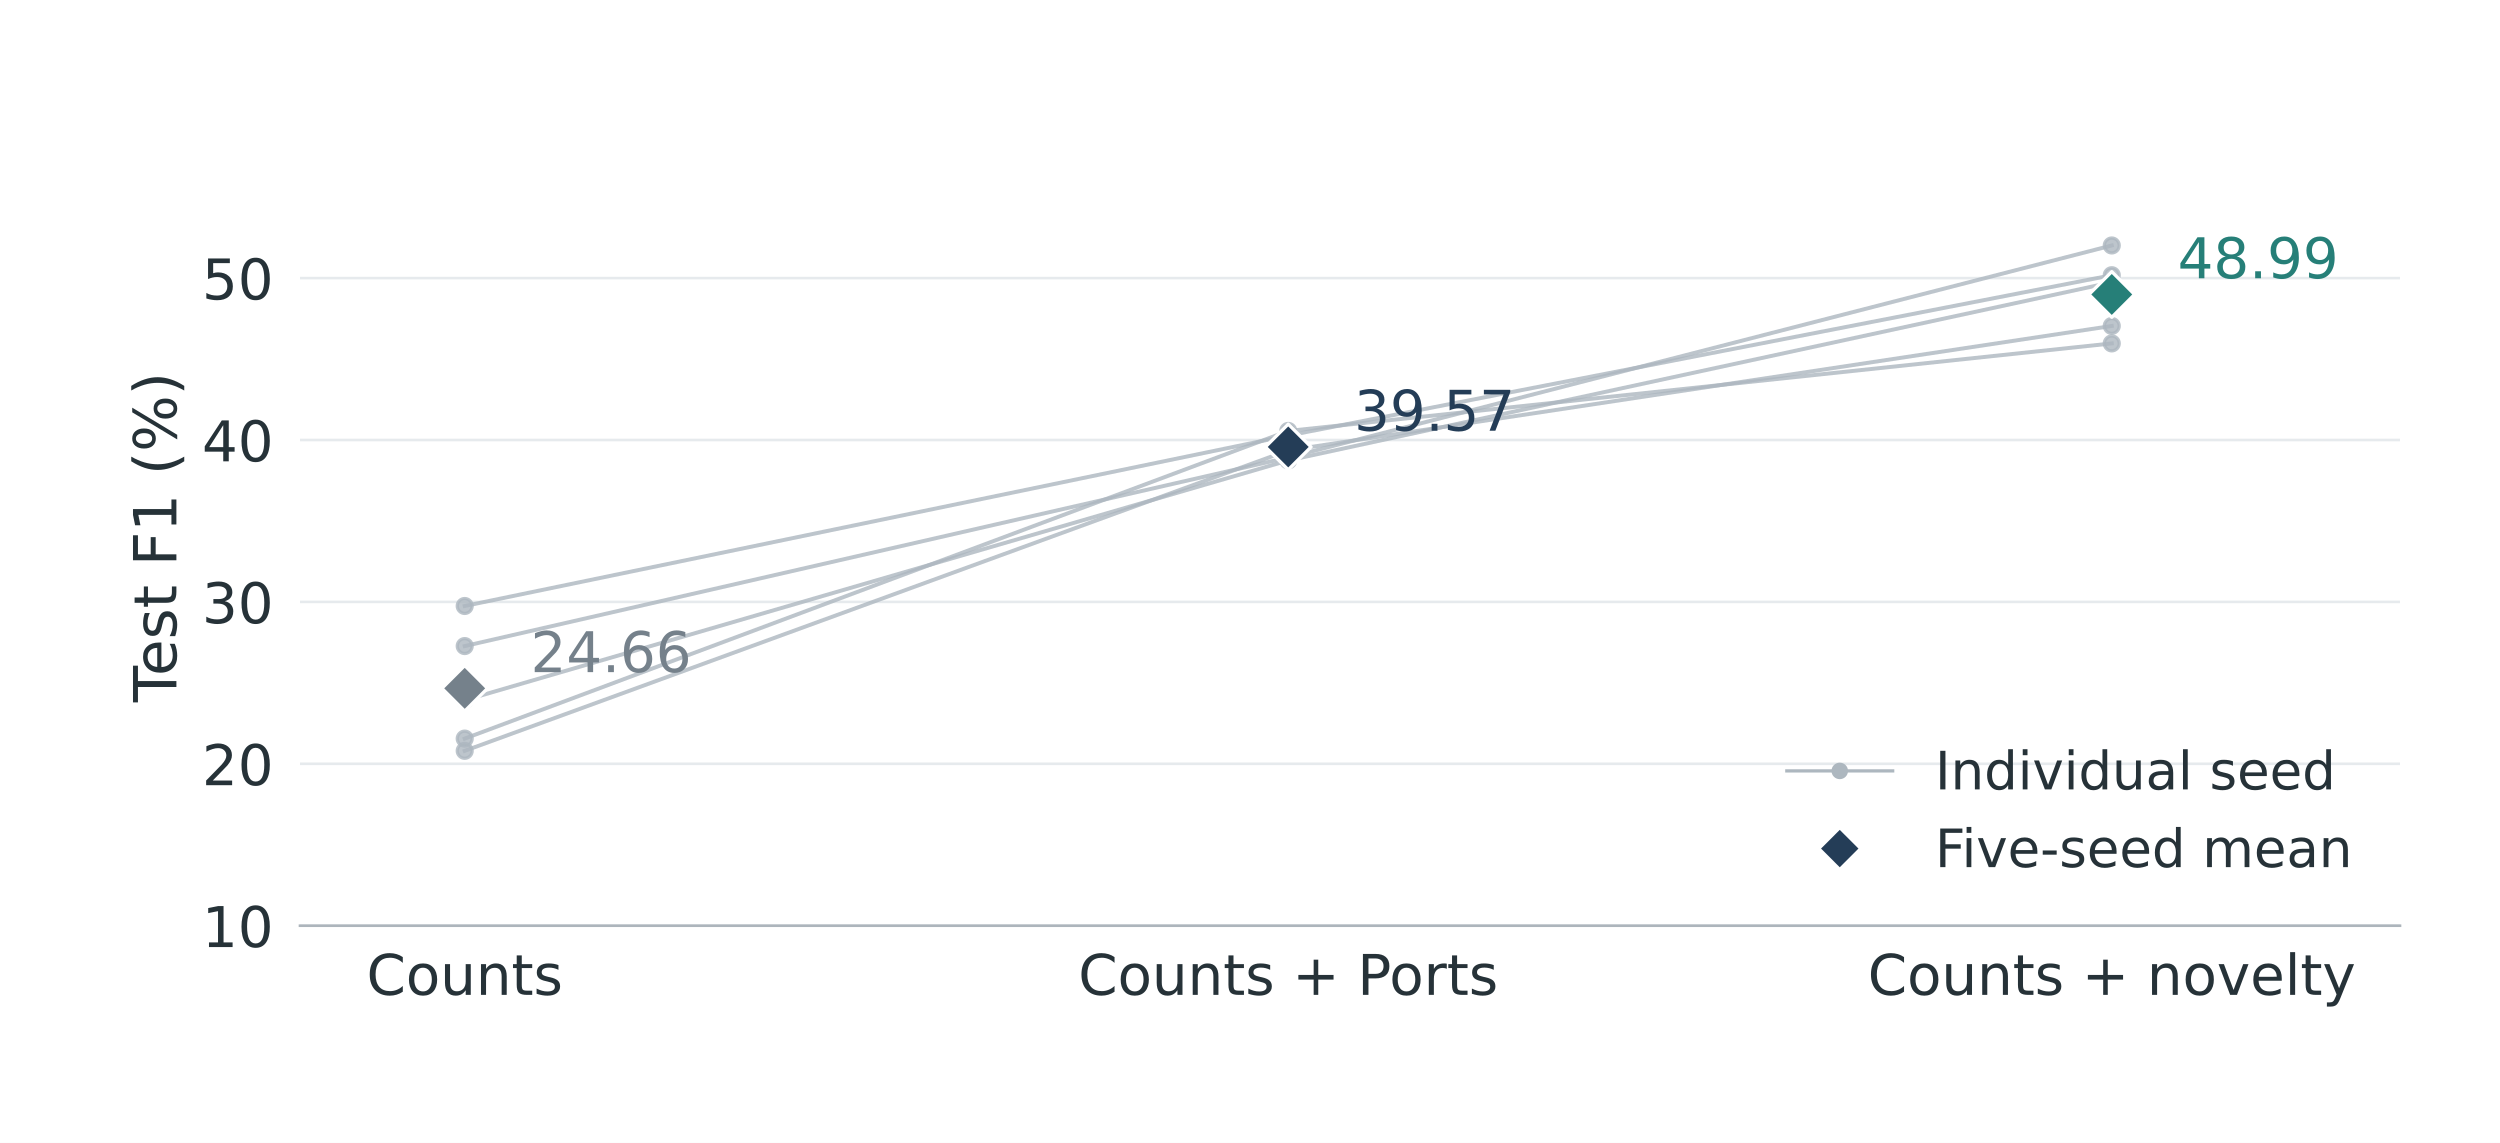
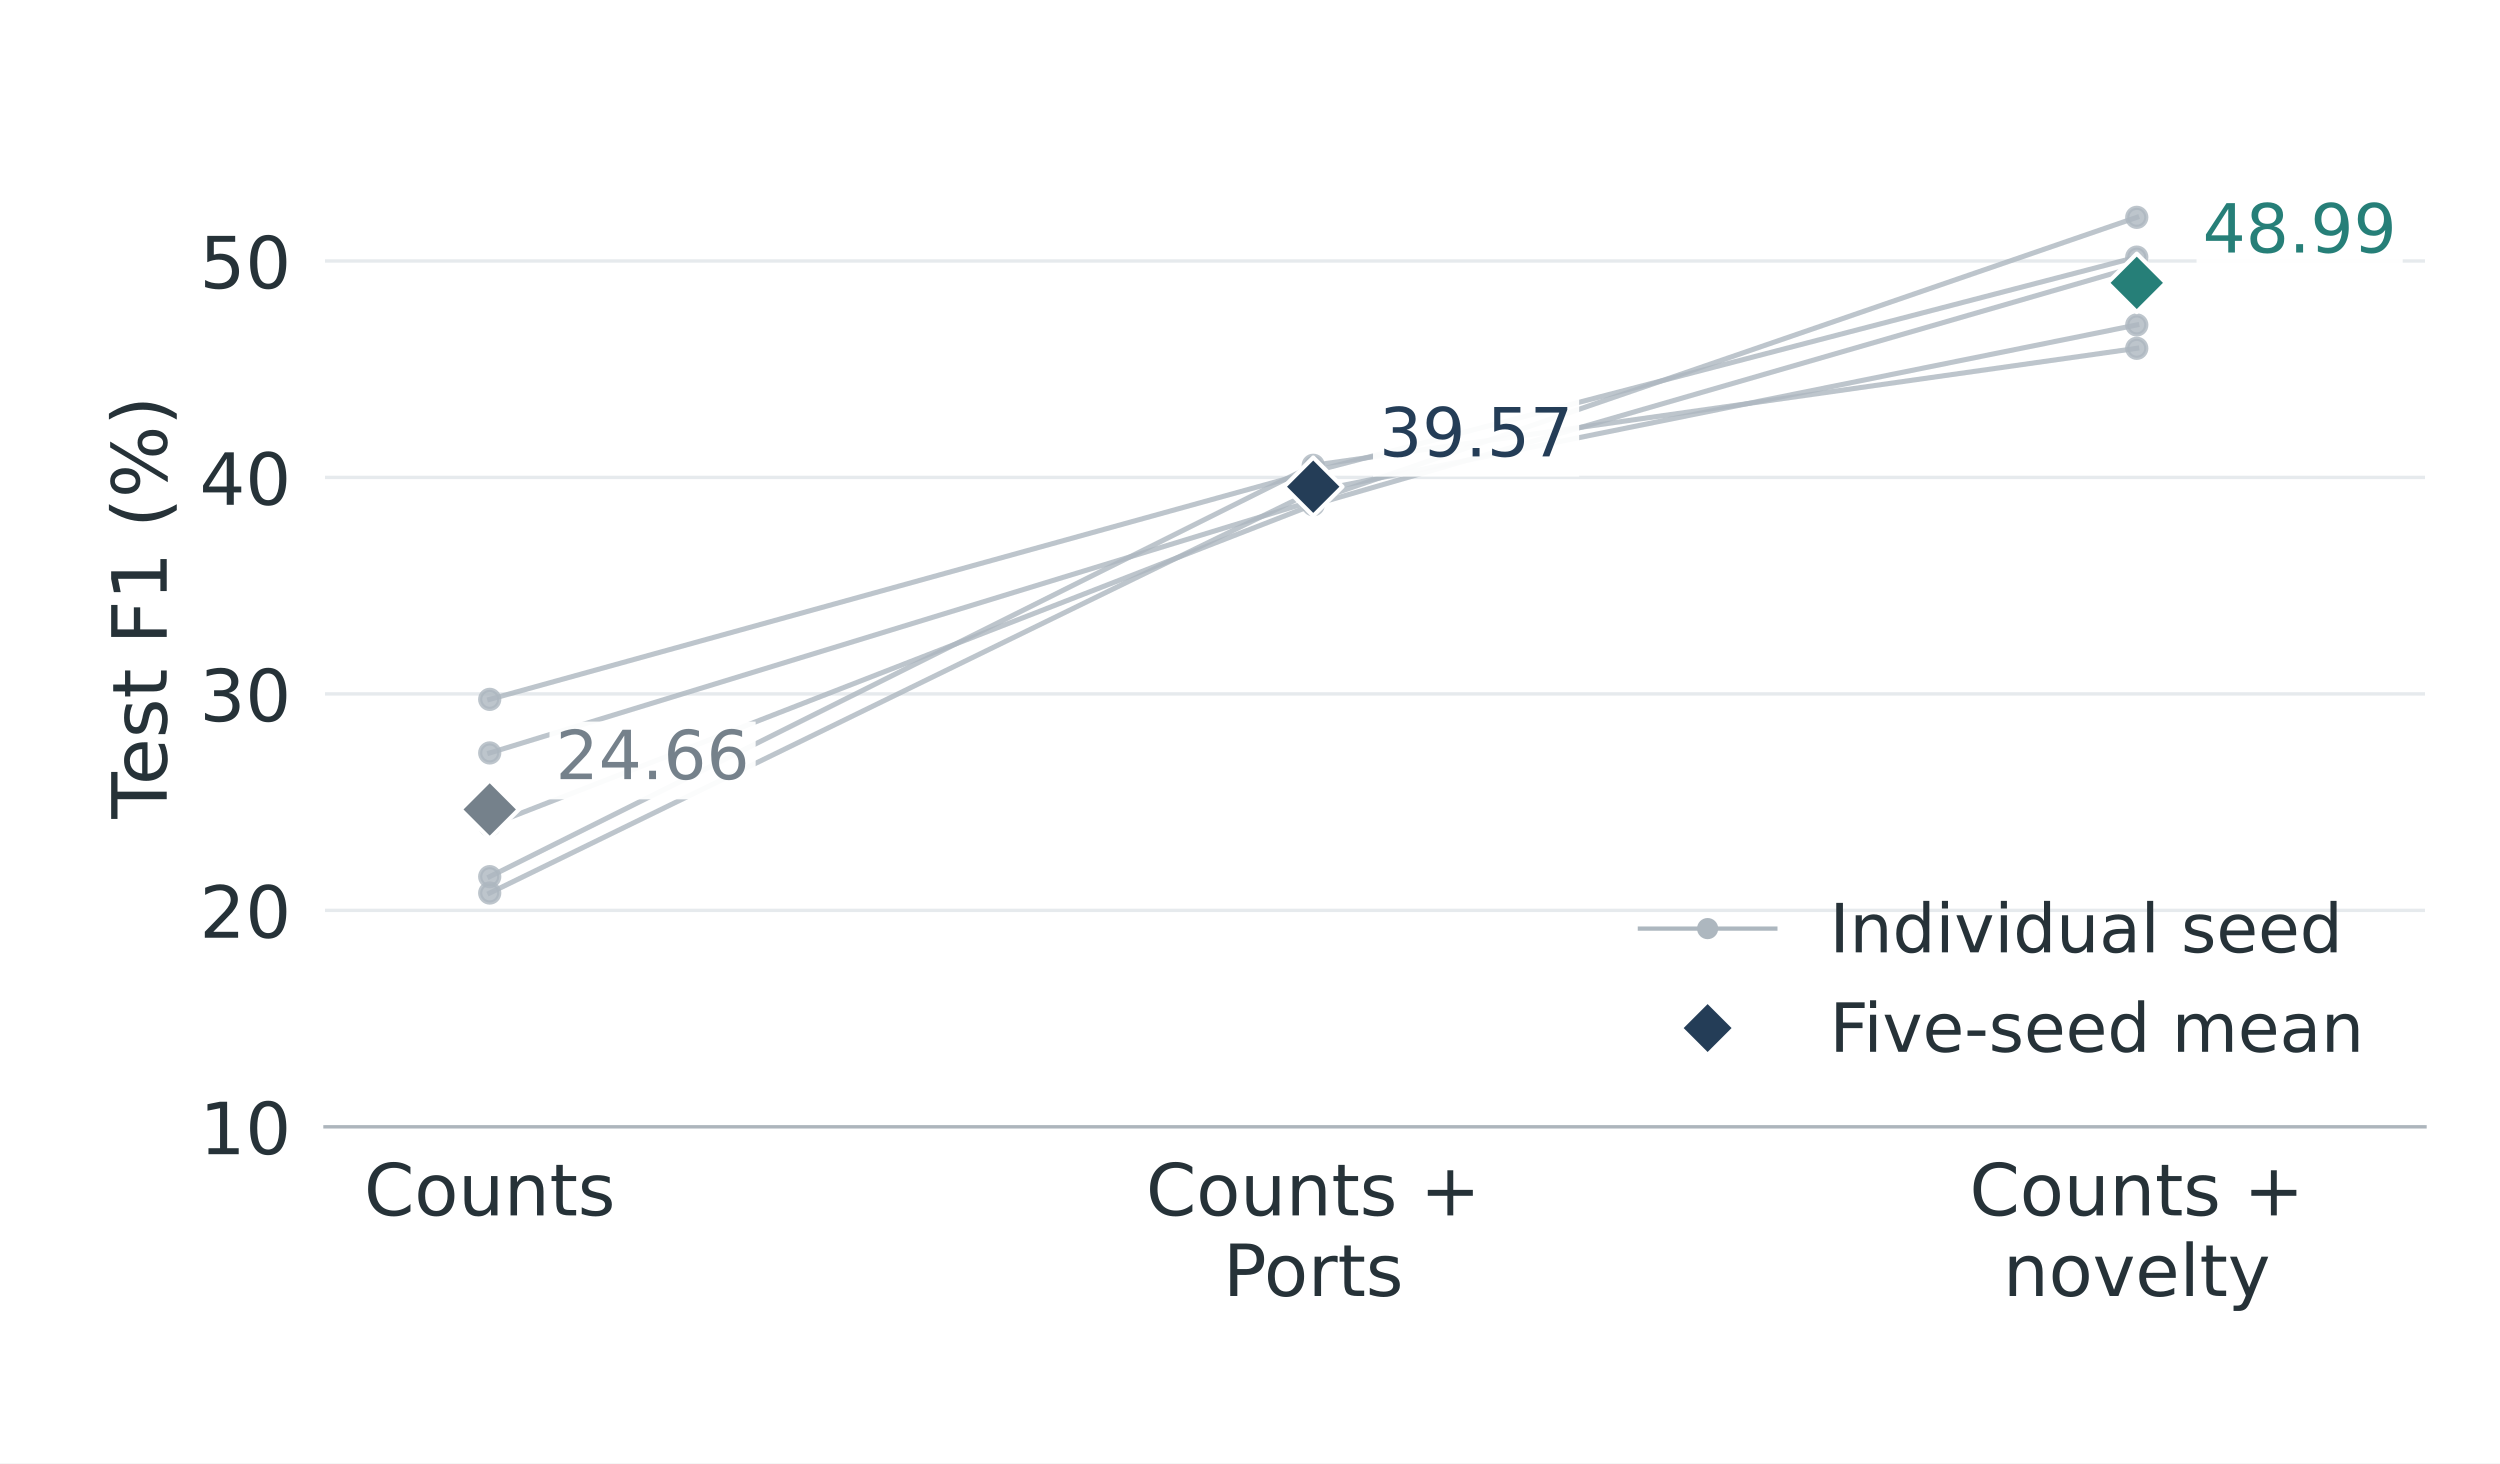
- <svg xmlns="http://www.w3.org/2000/svg" xmlns:xlink="http://www.w3.org/1999/xlink" width="756pt" height="345.6pt" viewBox="0 0 756 345.6" version="1.1">
+ <svg xmlns="http://www.w3.org/2000/svg" xmlns:xlink="http://www.w3.org/1999/xlink" width="590.4pt" height="345.6pt" viewBox="0 0 590.4 345.6" version="1.1">
  <defs>
    <style type="text/css">*{stroke-linejoin: round; stroke-linecap: butt}</style>
  </defs>
  <g id="figure_1">
    <g id="patch_1">
-       <path d="M 0 345.6  L 756 345.6  L 756 0  L 0 0  z " style="fill: #ffffff" />
+       <path d="M 0 345.6  L 590.4 345.6  L 590.4 0  L 0 0  z " style="fill: #ffffff" />
    </g>
    <g id="axes_1">
      <g id="patch_2">
-         <path d="M 90.72 279.936  L 725.76 279.936  L 725.76 44.928  L 90.72 44.928  z " style="fill: #ffffff" />
+         <path d="M 76.752 266.112  L 572.688 266.112  L 572.688 20.736  L 76.752 20.736  z " style="fill: #ffffff" />
      </g>
      <g id="matplotlib.axis_1">
        <g id="xtick_1">
          <g id="line2d_1" />
          <g id="text_1">
-             <text style="font-size: 17px; font-family: 'DejaVu Sans'; text-anchor: middle; fill: #263238" x="140.527" y="300.853" transform="rotate(-0 140.5271 300.8533)">Counts</text>
+             <text style="font-size: 17px; font-family: 'DejaVu Sans'; text-anchor: middle; fill: #263238" x="115.649" y="287.029" transform="rotate(-0 115.6489 287.0293)">Counts</text>
          </g>
        </g>
        <g id="xtick_2">
          <g id="line2d_2" />
          <g id="text_2">
-             <text style="font-size: 17px; font-family: 'DejaVu Sans'; text-anchor: middle; fill: #263238" x="389.562" y="300.853" transform="rotate(-0 389.5624 300.8533)">Counts + Ports</text>
+             <text style="font-size: 17px; font-family: 'DejaVu Sans'; fill: #263238" transform="translate(270.6392 287.0293)">Counts +</text>
+             <text style="font-size: 17px; font-family: 'DejaVu Sans'; fill: #263238" transform="translate(288.8611 306.0656)">Ports</text>
          </g>
        </g>
        <g id="xtick_3">
          <g id="line2d_3" />
          <g id="text_3">
-             <text style="font-size: 17px; font-family: 'DejaVu Sans'; text-anchor: middle; fill: #263238" x="638.598" y="300.853" transform="rotate(-0 638.5976 300.8533)">Counts + novelty</text>
+             <text style="font-size: 17px; font-family: 'DejaVu Sans'; fill: #263238" transform="translate(465.1239 287.0293)">Counts +</text>
+             <text style="font-size: 17px; font-family: 'DejaVu Sans'; fill: #263238" transform="translate(473.0448 306.0656)">novelty</text>
          </g>
        </g>
      </g>
      <g id="matplotlib.axis_2">
        <g id="ytick_1">
          <g id="line2d_4">
-             <path d="M 90.72 279.936  L 725.76 279.936  " clip-path="url(#p439d9e2144)" style="fill: none; stroke: #e6eaed; stroke-width: 0.8; stroke-linecap: square" />
+             <path d="M 76.752 266.112  L 572.688 266.112  " clip-path="url(#pa05f5eb0b9)" style="fill: none; stroke: #e6eaed; stroke-width: 0.8; stroke-linecap: square" />
          </g>
          <g id="line2d_5" />
          <g id="text_4">
-             <text style="font-size: 17px; font-family: 'DejaVu Sans'; text-anchor: end; fill: #263238" x="82.72" y="286.395" transform="rotate(-0 82.72 286.3947)">10</text>
+             <text style="font-size: 17px; font-family: 'DejaVu Sans'; text-anchor: end; fill: #263238" x="68.752" y="272.571" transform="rotate(-0 68.752 272.5707)">10</text>
          </g>
        </g>
        <g id="ytick_2">
          <g id="line2d_6">
-             <path d="M 90.72 230.976  L 725.76 230.976  " clip-path="url(#p439d9e2144)" style="fill: none; stroke: #e6eaed; stroke-width: 0.8; stroke-linecap: square" />
+             <path d="M 76.752 214.992  L 572.688 214.992  " clip-path="url(#pa05f5eb0b9)" style="fill: none; stroke: #e6eaed; stroke-width: 0.8; stroke-linecap: square" />
          </g>
          <g id="line2d_7" />
          <g id="text_5">
-             <text style="font-size: 17px; font-family: 'DejaVu Sans'; text-anchor: end; fill: #263238" x="82.72" y="237.435" transform="rotate(-0 82.72 237.4347)">20</text>
+             <text style="font-size: 17px; font-family: 'DejaVu Sans'; text-anchor: end; fill: #263238" x="68.752" y="221.451" transform="rotate(-0 68.752 221.4507)">20</text>
          </g>
        </g>
        <g id="ytick_3">
          <g id="line2d_8">
-             <path d="M 90.72 182.016  L 725.76 182.016  " clip-path="url(#p439d9e2144)" style="fill: none; stroke: #e6eaed; stroke-width: 0.8; stroke-linecap: square" />
+             <path d="M 76.752 163.872  L 572.688 163.872  " clip-path="url(#pa05f5eb0b9)" style="fill: none; stroke: #e6eaed; stroke-width: 0.8; stroke-linecap: square" />
          </g>
          <g id="line2d_9" />
          <g id="text_6">
-             <text style="font-size: 17px; font-family: 'DejaVu Sans'; text-anchor: end; fill: #263238" x="82.72" y="188.475" transform="rotate(-0 82.72 188.4747)">30</text>
+             <text style="font-size: 17px; font-family: 'DejaVu Sans'; text-anchor: end; fill: #263238" x="68.752" y="170.331" transform="rotate(-0 68.752 170.3307)">30</text>
          </g>
        </g>
        <g id="ytick_4">
          <g id="line2d_10">
-             <path d="M 90.72 133.056  L 725.76 133.056  " clip-path="url(#p439d9e2144)" style="fill: none; stroke: #e6eaed; stroke-width: 0.8; stroke-linecap: square" />
+             <path d="M 76.752 112.752  L 572.688 112.752  " clip-path="url(#pa05f5eb0b9)" style="fill: none; stroke: #e6eaed; stroke-width: 0.8; stroke-linecap: square" />
          </g>
          <g id="line2d_11" />
          <g id="text_7">
-             <text style="font-size: 17px; font-family: 'DejaVu Sans'; text-anchor: end; fill: #263238" x="82.72" y="139.515" transform="rotate(-0 82.72 139.5147)">40</text>
+             <text style="font-size: 17px; font-family: 'DejaVu Sans'; text-anchor: end; fill: #263238" x="68.752" y="119.211" transform="rotate(-0 68.752 119.2107)">40</text>
          </g>
        </g>
        <g id="ytick_5">
          <g id="line2d_12">
-             <path d="M 90.72 84.096  L 725.76 84.096  " clip-path="url(#p439d9e2144)" style="fill: none; stroke: #e6eaed; stroke-width: 0.8; stroke-linecap: square" />
+             <path d="M 76.752 61.632  L 572.688 61.632  " clip-path="url(#pa05f5eb0b9)" style="fill: none; stroke: #e6eaed; stroke-width: 0.8; stroke-linecap: square" />
          </g>
          <g id="line2d_13" />
          <g id="text_8">
-             <text style="font-size: 17px; font-family: 'DejaVu Sans'; text-anchor: end; fill: #263238" x="82.72" y="90.555" transform="rotate(-0 82.72 90.55467)">50</text>
+             <text style="font-size: 17px; font-family: 'DejaVu Sans'; text-anchor: end; fill: #263238" x="68.752" y="68.091" transform="rotate(-0 68.752 68.09067)">50</text>
          </g>
        </g>
        <g id="text_9">
-           <text style="font-size: 18px; font-family: 'DejaVu Sans'; text-anchor: middle; fill: #263238" x="53.344" y="162.432" transform="rotate(-90 53.34406 162.432)">Test F1 (%)</text>
+           <text style="font-size: 18px; font-family: 'DejaVu Sans'; text-anchor: middle; fill: #263238" x="39.376" y="143.424" transform="rotate(-90 39.37606 143.424)">Test F1 (%)</text>
        </g>
      </g>
      <g id="line2d_14">
-         <path d="M 140.527 183.25  L 389.562 131.703  L 638.598 83.225  " clip-path="url(#p439d9e2144)" style="fill: none; stroke: #adb7bf; stroke-opacity: 0.8; stroke-width: 1.2; stroke-linecap: square" />
-         <defs>
-           <path id="m27358c888b" d="M 0 2.25  C 0.597 2.25 1.169 2.013 1.591 1.591  C 2.013 1.169 2.25 0.597 2.25 0  C 2.25 -0.597 2.013 -1.169 1.591 -1.591  C 1.169 -2.013 0.597 -2.25 0 -2.25  C -0.597 -2.25 -1.169 -2.013 -1.591 -1.591  C -2.013 -1.169 -2.25 -0.597 -2.25 0  C -2.25 0.597 -2.013 1.169 -1.591 1.591  C -1.169 2.013 -0.597 2.25 0 2.25  z " style="stroke: #adb7bf; stroke-opacity: 0.8" />
-         </defs>
-         <g clip-path="url(#p439d9e2144)">
-           <use xlink:href="#m27358c888b" x="140.527" y="183.25" style="fill: #adb7bf; fill-opacity: 0.8; stroke: #adb7bf; stroke-opacity: 0.8" />
-           <use xlink:href="#m27358c888b" x="389.562" y="131.703" style="fill: #adb7bf; fill-opacity: 0.8; stroke: #adb7bf; stroke-opacity: 0.8" />
-           <use xlink:href="#m27358c888b" x="638.598" y="83.225" style="fill: #adb7bf; fill-opacity: 0.8; stroke: #adb7bf; stroke-opacity: 0.8" />
+         <path d="M 115.649 165.161  L 310.134 111.339  L 504.618 60.723  " clip-path="url(#pa05f5eb0b9)" style="fill: none; stroke: #adb7bf; stroke-opacity: 0.8; stroke-width: 1.2; stroke-linecap: square" />
+         <defs>
+           <path id="me5d0c364ea" d="M 0 2.25  C 0.597 2.25 1.169 2.013 1.591 1.591  C 2.013 1.169 2.25 0.597 2.25 0  C 2.25 -0.597 2.013 -1.169 1.591 -1.591  C 1.169 -2.013 0.597 -2.25 0 -2.25  C -0.597 -2.25 -1.169 -2.013 -1.591 -1.591  C -2.013 -1.169 -2.25 -0.597 -2.25 0  C -2.25 0.597 -2.013 1.169 -1.591 1.591  C -1.169 2.013 -0.597 2.25 0 2.25  z " style="stroke: #adb7bf; stroke-opacity: 0.8" />
+         </defs>
+         <g clip-path="url(#pa05f5eb0b9)">
+           <use xlink:href="#me5d0c364ea" x="115.649" y="165.161" style="fill: #adb7bf; fill-opacity: 0.8; stroke: #adb7bf; stroke-opacity: 0.8" />
+           <use xlink:href="#me5d0c364ea" x="310.134" y="111.339" style="fill: #adb7bf; fill-opacity: 0.8; stroke: #adb7bf; stroke-opacity: 0.8" />
+           <use xlink:href="#me5d0c364ea" x="504.618" y="60.723" style="fill: #adb7bf; fill-opacity: 0.8; stroke: #adb7bf; stroke-opacity: 0.8" />
        </g>
      </g>
      <g id="line2d_15">
-         <path d="M 140.527 195.369  L 389.562 138.326  L 638.598 74.228  " clip-path="url(#p439d9e2144)" style="fill: none; stroke: #adb7bf; stroke-opacity: 0.8; stroke-width: 1.2; stroke-linecap: square" />
-         <g clip-path="url(#p439d9e2144)">
-           <use xlink:href="#m27358c888b" x="140.527" y="195.369" style="fill: #adb7bf; fill-opacity: 0.8; stroke: #adb7bf; stroke-opacity: 0.8" />
-           <use xlink:href="#m27358c888b" x="389.562" y="138.326" style="fill: #adb7bf; fill-opacity: 0.8; stroke: #adb7bf; stroke-opacity: 0.8" />
-           <use xlink:href="#m27358c888b" x="638.598" y="74.228" style="fill: #adb7bf; fill-opacity: 0.8; stroke: #adb7bf; stroke-opacity: 0.8" />
+         <path d="M 115.649 177.814  L 310.134 118.254  L 504.618 51.328  " clip-path="url(#pa05f5eb0b9)" style="fill: none; stroke: #adb7bf; stroke-opacity: 0.8; stroke-width: 1.2; stroke-linecap: square" />
+         <g clip-path="url(#pa05f5eb0b9)">
+           <use xlink:href="#me5d0c364ea" x="115.649" y="177.814" style="fill: #adb7bf; fill-opacity: 0.8; stroke: #adb7bf; stroke-opacity: 0.8" />
+           <use xlink:href="#me5d0c364ea" x="310.134" y="118.254" style="fill: #adb7bf; fill-opacity: 0.8; stroke: #adb7bf; stroke-opacity: 0.8" />
+           <use xlink:href="#me5d0c364ea" x="504.618" y="51.328" style="fill: #adb7bf; fill-opacity: 0.8; stroke: #adb7bf; stroke-opacity: 0.8" />
        </g>
      </g>
      <g id="line2d_16">
-         <path d="M 140.527 211.744  L 389.562 139.234  L 638.598 85.361  " clip-path="url(#p439d9e2144)" style="fill: none; stroke: #adb7bf; stroke-opacity: 0.8; stroke-width: 1.2; stroke-linecap: square" />
-         <g clip-path="url(#p439d9e2144)">
-           <use xlink:href="#m27358c888b" x="140.527" y="211.744" style="fill: #adb7bf; fill-opacity: 0.8; stroke: #adb7bf; stroke-opacity: 0.8" />
-           <use xlink:href="#m27358c888b" x="389.562" y="139.234" style="fill: #adb7bf; fill-opacity: 0.8; stroke: #adb7bf; stroke-opacity: 0.8" />
-           <use xlink:href="#m27358c888b" x="638.598" y="85.361" style="fill: #adb7bf; fill-opacity: 0.8; stroke: #adb7bf; stroke-opacity: 0.8" />
+         <path d="M 115.649 194.911  L 310.134 119.202  L 504.618 62.952  " clip-path="url(#pa05f5eb0b9)" style="fill: none; stroke: #adb7bf; stroke-opacity: 0.8; stroke-width: 1.2; stroke-linecap: square" />
+         <g clip-path="url(#pa05f5eb0b9)">
+           <use xlink:href="#me5d0c364ea" x="115.649" y="194.911" style="fill: #adb7bf; fill-opacity: 0.8; stroke: #adb7bf; stroke-opacity: 0.8" />
+           <use xlink:href="#me5d0c364ea" x="310.134" y="119.202" style="fill: #adb7bf; fill-opacity: 0.8; stroke: #adb7bf; stroke-opacity: 0.8" />
+           <use xlink:href="#me5d0c364ea" x="504.618" y="62.952" style="fill: #adb7bf; fill-opacity: 0.8; stroke: #adb7bf; stroke-opacity: 0.8" />
        </g>
      </g>
      <g id="line2d_17">
-         <path d="M 140.527 223.35  L 389.562 130.312  L 638.598 103.847  " clip-path="url(#p439d9e2144)" style="fill: none; stroke: #adb7bf; stroke-opacity: 0.8; stroke-width: 1.2; stroke-linecap: square" />
-         <g clip-path="url(#p439d9e2144)">
-           <use xlink:href="#m27358c888b" x="140.527" y="223.35" style="fill: #adb7bf; fill-opacity: 0.8; stroke: #adb7bf; stroke-opacity: 0.8" />
-           <use xlink:href="#m27358c888b" x="389.562" y="130.312" style="fill: #adb7bf; fill-opacity: 0.8; stroke: #adb7bf; stroke-opacity: 0.8" />
-           <use xlink:href="#m27358c888b" x="638.598" y="103.847" style="fill: #adb7bf; fill-opacity: 0.8; stroke: #adb7bf; stroke-opacity: 0.8" />
+         <path d="M 115.649 207.03  L 310.134 109.887  L 504.618 82.254  " clip-path="url(#pa05f5eb0b9)" style="fill: none; stroke: #adb7bf; stroke-opacity: 0.8; stroke-width: 1.2; stroke-linecap: square" />
+         <g clip-path="url(#pa05f5eb0b9)">
+           <use xlink:href="#me5d0c364ea" x="115.649" y="207.03" style="fill: #adb7bf; fill-opacity: 0.8; stroke: #adb7bf; stroke-opacity: 0.8" />
+           <use xlink:href="#me5d0c364ea" x="310.134" y="109.887" style="fill: #adb7bf; fill-opacity: 0.8; stroke: #adb7bf; stroke-opacity: 0.8" />
+           <use xlink:href="#me5d0c364ea" x="504.618" y="82.254" style="fill: #adb7bf; fill-opacity: 0.8; stroke: #adb7bf; stroke-opacity: 0.8" />
        </g>
      </g>
      <g id="line2d_18">
-         <path d="M 140.527 227.052  L 389.562 136.194  L 638.598 98.563  " clip-path="url(#p439d9e2144)" style="fill: none; stroke: #adb7bf; stroke-opacity: 0.8; stroke-width: 1.2; stroke-linecap: square" />
-         <g clip-path="url(#p439d9e2144)">
-           <use xlink:href="#m27358c888b" x="140.527" y="227.052" style="fill: #adb7bf; fill-opacity: 0.8; stroke: #adb7bf; stroke-opacity: 0.8" />
-           <use xlink:href="#m27358c888b" x="389.562" y="136.194" style="fill: #adb7bf; fill-opacity: 0.8; stroke: #adb7bf; stroke-opacity: 0.8" />
-           <use xlink:href="#m27358c888b" x="638.598" y="98.563" style="fill: #adb7bf; fill-opacity: 0.8; stroke: #adb7bf; stroke-opacity: 0.8" />
+         <path d="M 115.649 210.895  L 310.134 116.029  L 504.618 76.737  " clip-path="url(#pa05f5eb0b9)" style="fill: none; stroke: #adb7bf; stroke-opacity: 0.8; stroke-width: 1.2; stroke-linecap: square" />
+         <g clip-path="url(#pa05f5eb0b9)">
+           <use xlink:href="#me5d0c364ea" x="115.649" y="210.895" style="fill: #adb7bf; fill-opacity: 0.8; stroke: #adb7bf; stroke-opacity: 0.8" />
+           <use xlink:href="#me5d0c364ea" x="310.134" y="116.029" style="fill: #adb7bf; fill-opacity: 0.8; stroke: #adb7bf; stroke-opacity: 0.8" />
+           <use xlink:href="#me5d0c364ea" x="504.618" y="76.737" style="fill: #adb7bf; fill-opacity: 0.8; stroke: #adb7bf; stroke-opacity: 0.8" />
        </g>
      </g>
      <g id="patch_3">
-         <path d="M 90.72 279.936  L 725.76 279.936  " style="fill: none; stroke: #adb5bc; stroke-width: 0.8; stroke-linejoin: miter; stroke-linecap: square" />
+         <path d="M 76.752 266.112  L 572.688 266.112  " style="fill: none; stroke: #adb5bc; stroke-width: 0.8; stroke-linejoin: miter; stroke-linecap: square" />
      </g>
      <g id="text_10">
-         <text style="font-size: 17px; font-family: 'DejaVu Sans'; text-anchor: start; fill: #75818b" x="160.45" y="203.257" transform="rotate(-0 160.4499 203.257)">24.66</text>
+         <g id="patch_4">
+           <path d="M 129.768 188.773  L 178.453 188.773  L 178.453 170.408  L 129.768 170.408  z " style="fill: #ffffff; opacity: 0.94" />
+         </g>
+         <text style="font-size: 16px; font-family: 'DejaVu Sans'; text-anchor: start; fill: #75818b" x="131.208" y="184.005" transform="rotate(-0 131.2077 184.0053)">24.66</text>
      </g>
      <g id="text_11">
-         <text style="font-size: 17px; font-family: 'DejaVu Sans'; text-anchor: start; fill: #243d57" x="409.485" y="130.258" transform="rotate(-0 409.4852 130.2576)">39.57</text>
+         <g id="patch_5">
+           <path d="M 324.252 112.553  L 372.937 112.553  L 372.937 94.188  L 324.252 94.188  z " style="fill: #ffffff; opacity: 0.94" />
+         </g>
+         <text style="font-size: 16px; font-family: 'DejaVu Sans'; text-anchor: start; fill: #243d57" x="325.692" y="107.785" transform="rotate(-0 325.6924 107.7854)">39.57</text>
      </g>
      <g id="text_12">
-         <text style="font-size: 17px; font-family: 'DejaVu Sans'; text-anchor: start; fill: #267f78" x="658.52" y="84.149" transform="rotate(-0 658.5205 84.14866)">48.99</text>
+         <g id="patch_6">
+           <path d="M 518.737 64.41  L 567.422 64.41  L 567.422 46.045  L 518.737 46.045  z " style="fill: #ffffff; opacity: 0.94" />
+         </g>
+         <text style="font-size: 16px; font-family: 'DejaVu Sans'; text-anchor: start; fill: #267f78" x="520.177" y="59.642" transform="rotate(-0 520.1771 59.64218)">48.99</text>
      </g>
      <g id="PathCollection_1">
        <defs>
-           <path id="m21710e8c7c" d="M -0 6.892  L 6.892 0  L 0 -6.892  L -6.892 -0  z " style="stroke: #ffffff" />
-         </defs>
-         <g clip-path="url(#p439d9e2144)">
-           <use xlink:href="#m21710e8c7c" x="140.527" y="208.153" style="fill: #75818b; stroke: #ffffff" />
+           <path id="md475821136" d="M -0 6.892  L 6.892 0  L 0 -6.892  L -6.892 -0  z " style="stroke: #ffffff" />
+         </defs>
+         <g clip-path="url(#pa05f5eb0b9)">
+           <use xlink:href="#md475821136" x="115.649" y="191.162" style="fill: #75818b; stroke: #ffffff" />
        </g>
      </g>
      <g id="PathCollection_2">
        <defs>
-           <path id="m3b9cecea93" d="M -0 6.892  L 6.892 0  L 0 -6.892  L -6.892 -0  z " style="stroke: #ffffff" />
-         </defs>
-         <g clip-path="url(#p439d9e2144)">
-           <use xlink:href="#m3b9cecea93" x="389.562" y="135.154" style="fill: #243d57; stroke: #ffffff" />
+           <path id="mc294944ec8" d="M -0 6.892  L 6.892 0  L 0 -6.892  L -6.892 -0  z " style="stroke: #ffffff" />
+         </defs>
+         <g clip-path="url(#pa05f5eb0b9)">
+           <use xlink:href="#mc294944ec8" x="310.134" y="114.942" style="fill: #243d57; stroke: #ffffff" />
        </g>
      </g>
      <g id="PathCollection_3">
        <defs>
-           <path id="mac4933eb37" d="M -0 6.892  L 6.892 0  L 0 -6.892  L -6.892 -0  z " style="stroke: #ffffff" />
-         </defs>
-         <g clip-path="url(#p439d9e2144)">
-           <use xlink:href="#mac4933eb37" x="638.598" y="89.045" style="fill: #267f78; stroke: #ffffff" />
+           <path id="m64fdccfbb1" d="M -0 6.892  L 6.892 0  L 0 -6.892  L -6.892 -0  z " style="stroke: #ffffff" />
+         </defs>
+         <g clip-path="url(#pa05f5eb0b9)">
+           <use xlink:href="#m64fdccfbb1" x="504.618" y="66.799" style="fill: #267f78; stroke: #ffffff" />
        </g>
      </g>
      <g id="legend_1">
        <g id="line2d_19">
-           <path d="M 540.342 233.124  L 556.342 233.124  L 572.342 233.124  " style="fill: none; stroke: #adb7bf; stroke-linecap: square" />
+           <path d="M 387.271 219.299  L 403.271 219.299  L 419.271 219.299  " style="fill: none; stroke: #adb7bf; stroke-linecap: square" />
          <defs>
-             <path id="m020404f476" d="M 0 2  C 0.53 2 1.039 1.789 1.414 1.414  C 1.789 1.039 2 0.53 2 0  C 2 -0.53 1.789 -1.039 1.414 -1.414  C 1.039 -1.789 0.53 -2 0 -2  C -0.53 -2 -1.039 -1.789 -1.414 -1.414  C -1.789 -1.039 -2 -0.53 -2 0  C -2 0.53 -1.789 1.039 -1.414 1.414  C -1.039 1.789 -0.53 2 0 2  z " style="stroke: #adb7bf" />
+             <path id="m03d92bb4d3" d="M 0 2  C 0.53 2 1.039 1.789 1.414 1.414  C 1.789 1.039 2 0.53 2 0  C 2 -0.53 1.789 -1.039 1.414 -1.414  C 1.039 -1.789 0.53 -2 0 -2  C -0.53 -2 -1.039 -1.789 -1.414 -1.414  C -1.789 -1.039 -2 -0.53 -2 0  C -2 0.53 -1.789 1.039 -1.414 1.414  C -1.039 1.789 -0.53 2 0 2  z " style="stroke: #adb7bf" />
          </defs>
          <g>
-             <use xlink:href="#m020404f476" x="556.342" y="233.124" style="fill: #adb7bf; stroke: #adb7bf" />
+             <use xlink:href="#m03d92bb4d3" x="403.271" y="219.299" style="fill: #adb7bf; stroke: #adb7bf" />
          </g>
        </g>
        <g id="text_13">
-           <text style="font-size: 16px; font-family: 'DejaVu Sans'; text-anchor: start; fill: #263238" x="585.143" y="238.724" transform="rotate(-0 585.1425 238.7235)">Individual seed</text>
+           <text style="font-size: 16px; font-family: 'DejaVu Sans'; text-anchor: start; fill: #263238" x="432.07" y="224.899" transform="rotate(-0 432.0705 224.8995)">Individual seed</text>
        </g>
        <g id="line2d_20">
          <defs>
-             <path id="m911211d741" d="M -0 4.95  L 4.95 0  L 0 -4.95  L -4.95 -0  z " style="stroke: #243d57; stroke-linejoin: miter" />
+             <path id="m35932e4199" d="M -0 4.95  L 4.95 0  L 0 -4.95  L -4.95 -0  z " style="stroke: #243d57; stroke-linejoin: miter" />
          </defs>
          <g>
-             <use xlink:href="#m911211d741" x="556.342" y="256.608" style="fill: #243d57; stroke: #243d57; stroke-linejoin: miter" />
+             <use xlink:href="#m35932e4199" x="403.271" y="242.785" style="fill: #243d57; stroke: #243d57; stroke-linejoin: miter" />
          </g>
        </g>
        <g id="text_14">
-           <text style="font-size: 16px; font-family: 'DejaVu Sans'; text-anchor: start; fill: #263238" x="585.143" y="262.209" transform="rotate(-0 585.1425 262.2085)">Five-seed mean</text>
+           <text style="font-size: 16px; font-family: 'DejaVu Sans'; text-anchor: start; fill: #263238" x="432.07" y="248.385" transform="rotate(-0 432.0705 248.3845)">Five-seed mean</text>
        </g>
      </g>
    </g>
  </g>
  <defs>
-     <clipPath id="p439d9e2144">
-       <rect x="90.72" y="44.928" width="635.04" height="235.008" />
+     <clipPath id="pa05f5eb0b9">
+       <rect x="76.752" y="20.736" width="495.936" height="245.376" />
    </clipPath>
  </defs>
</svg>
